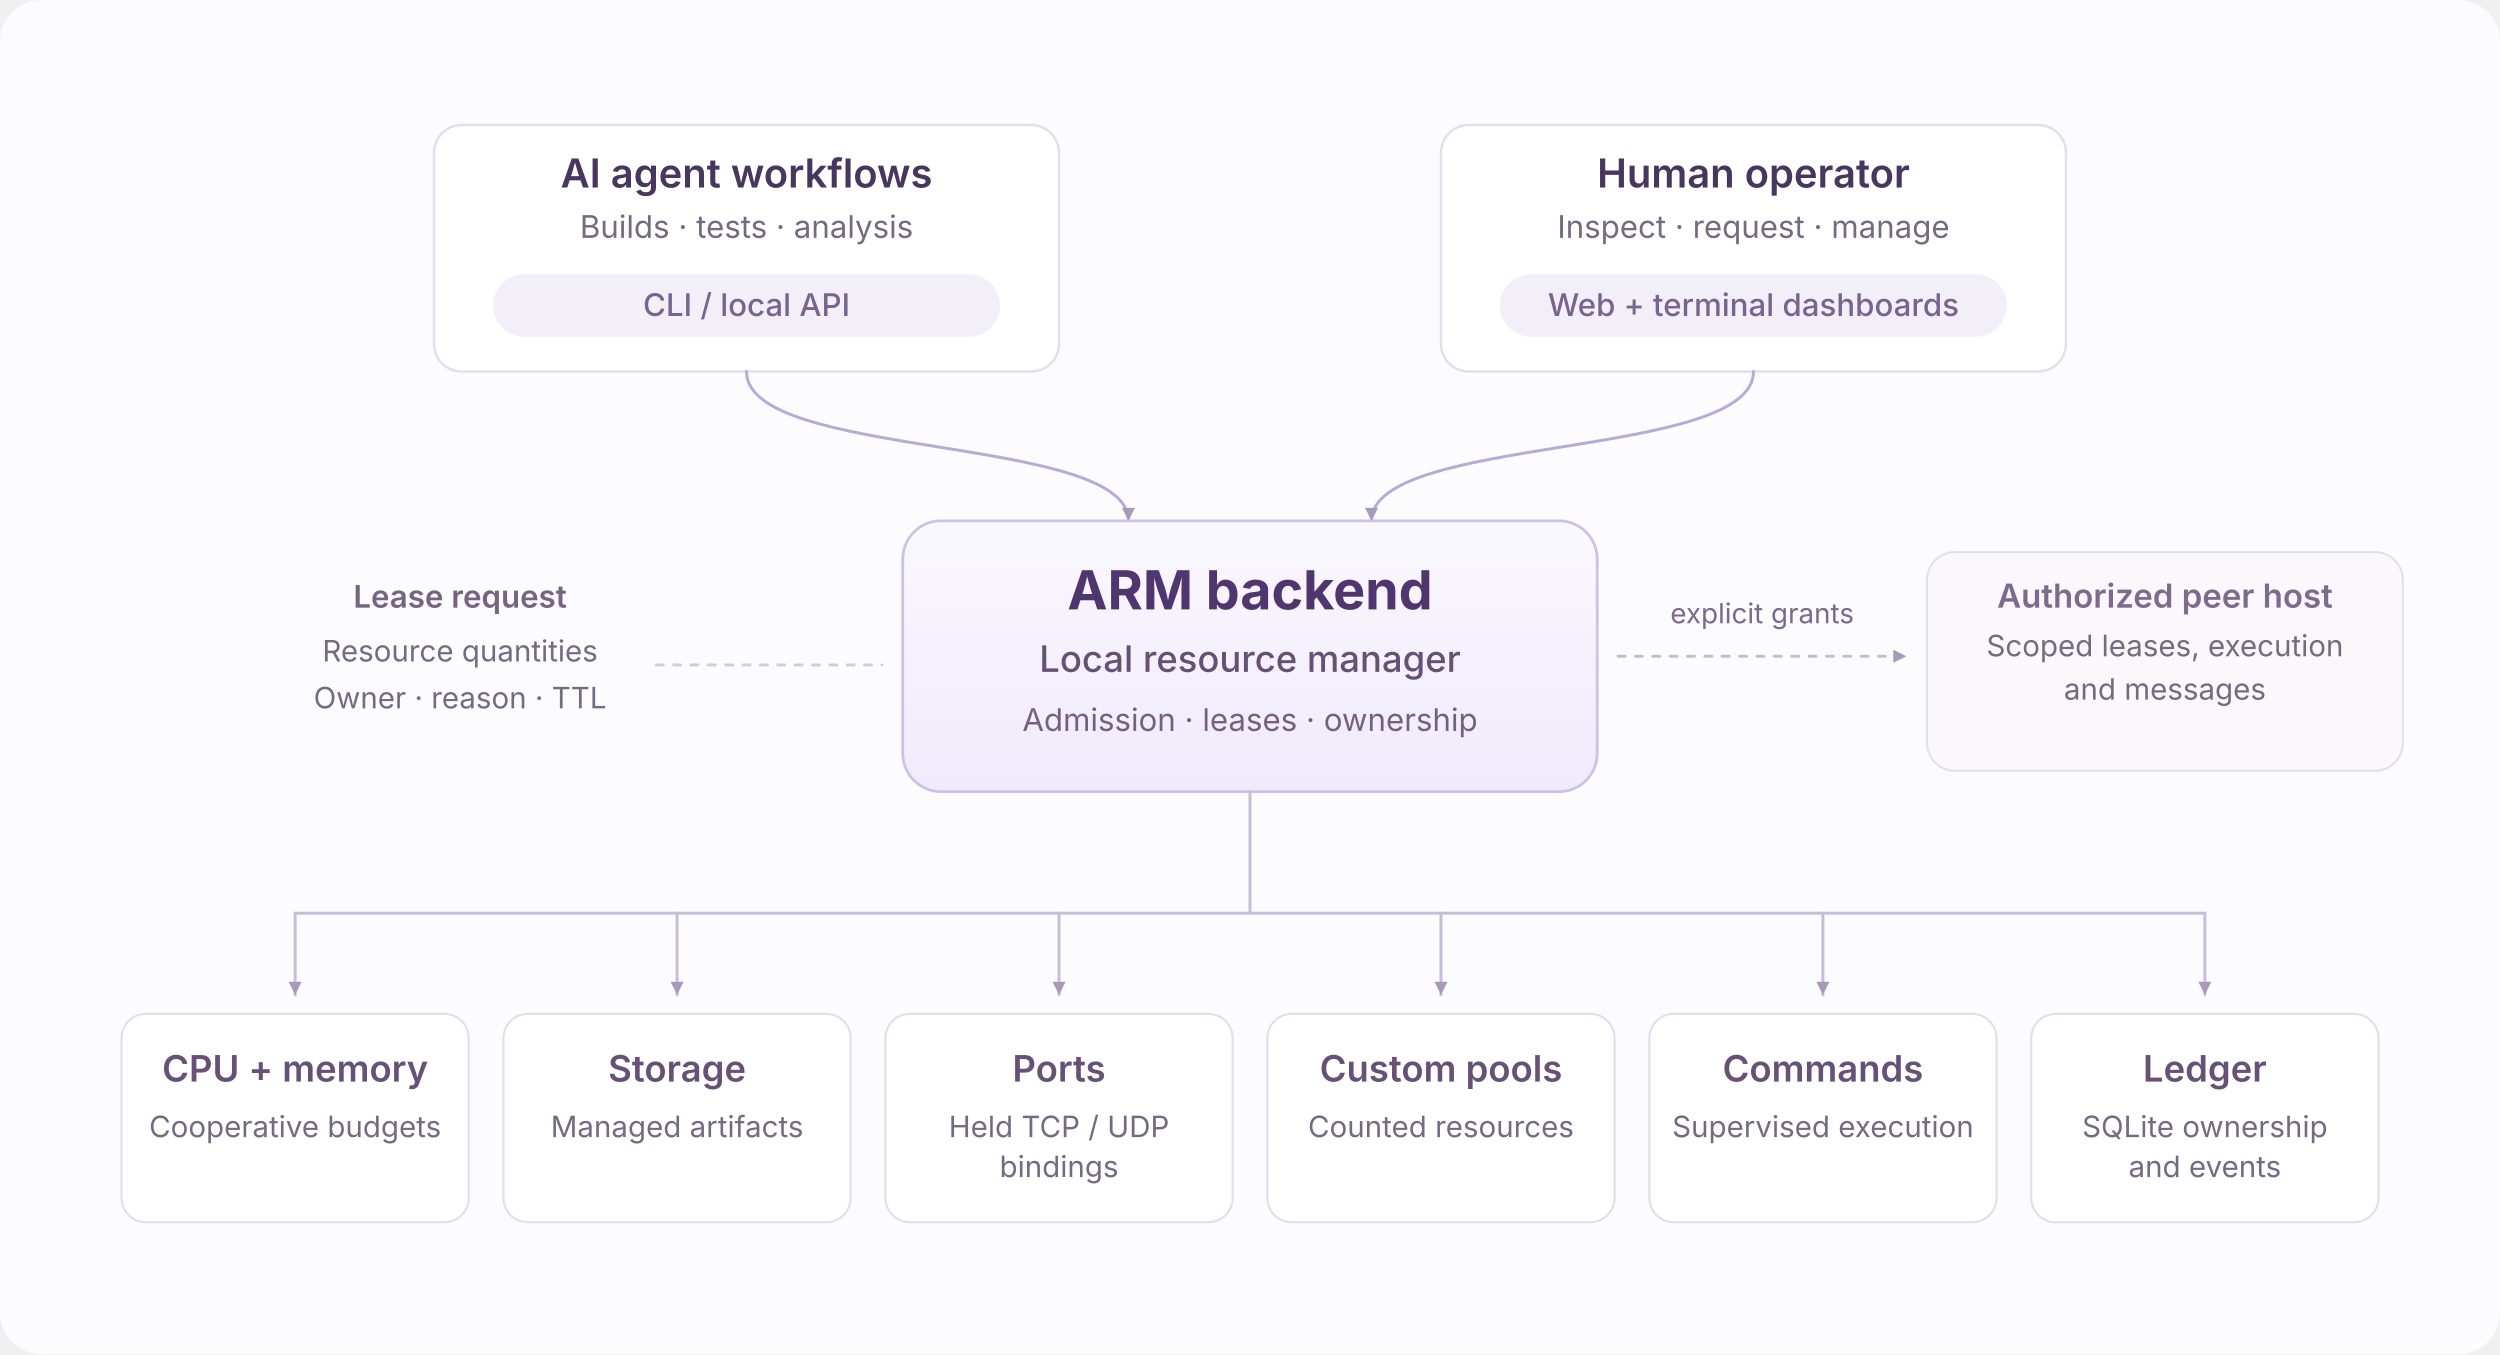
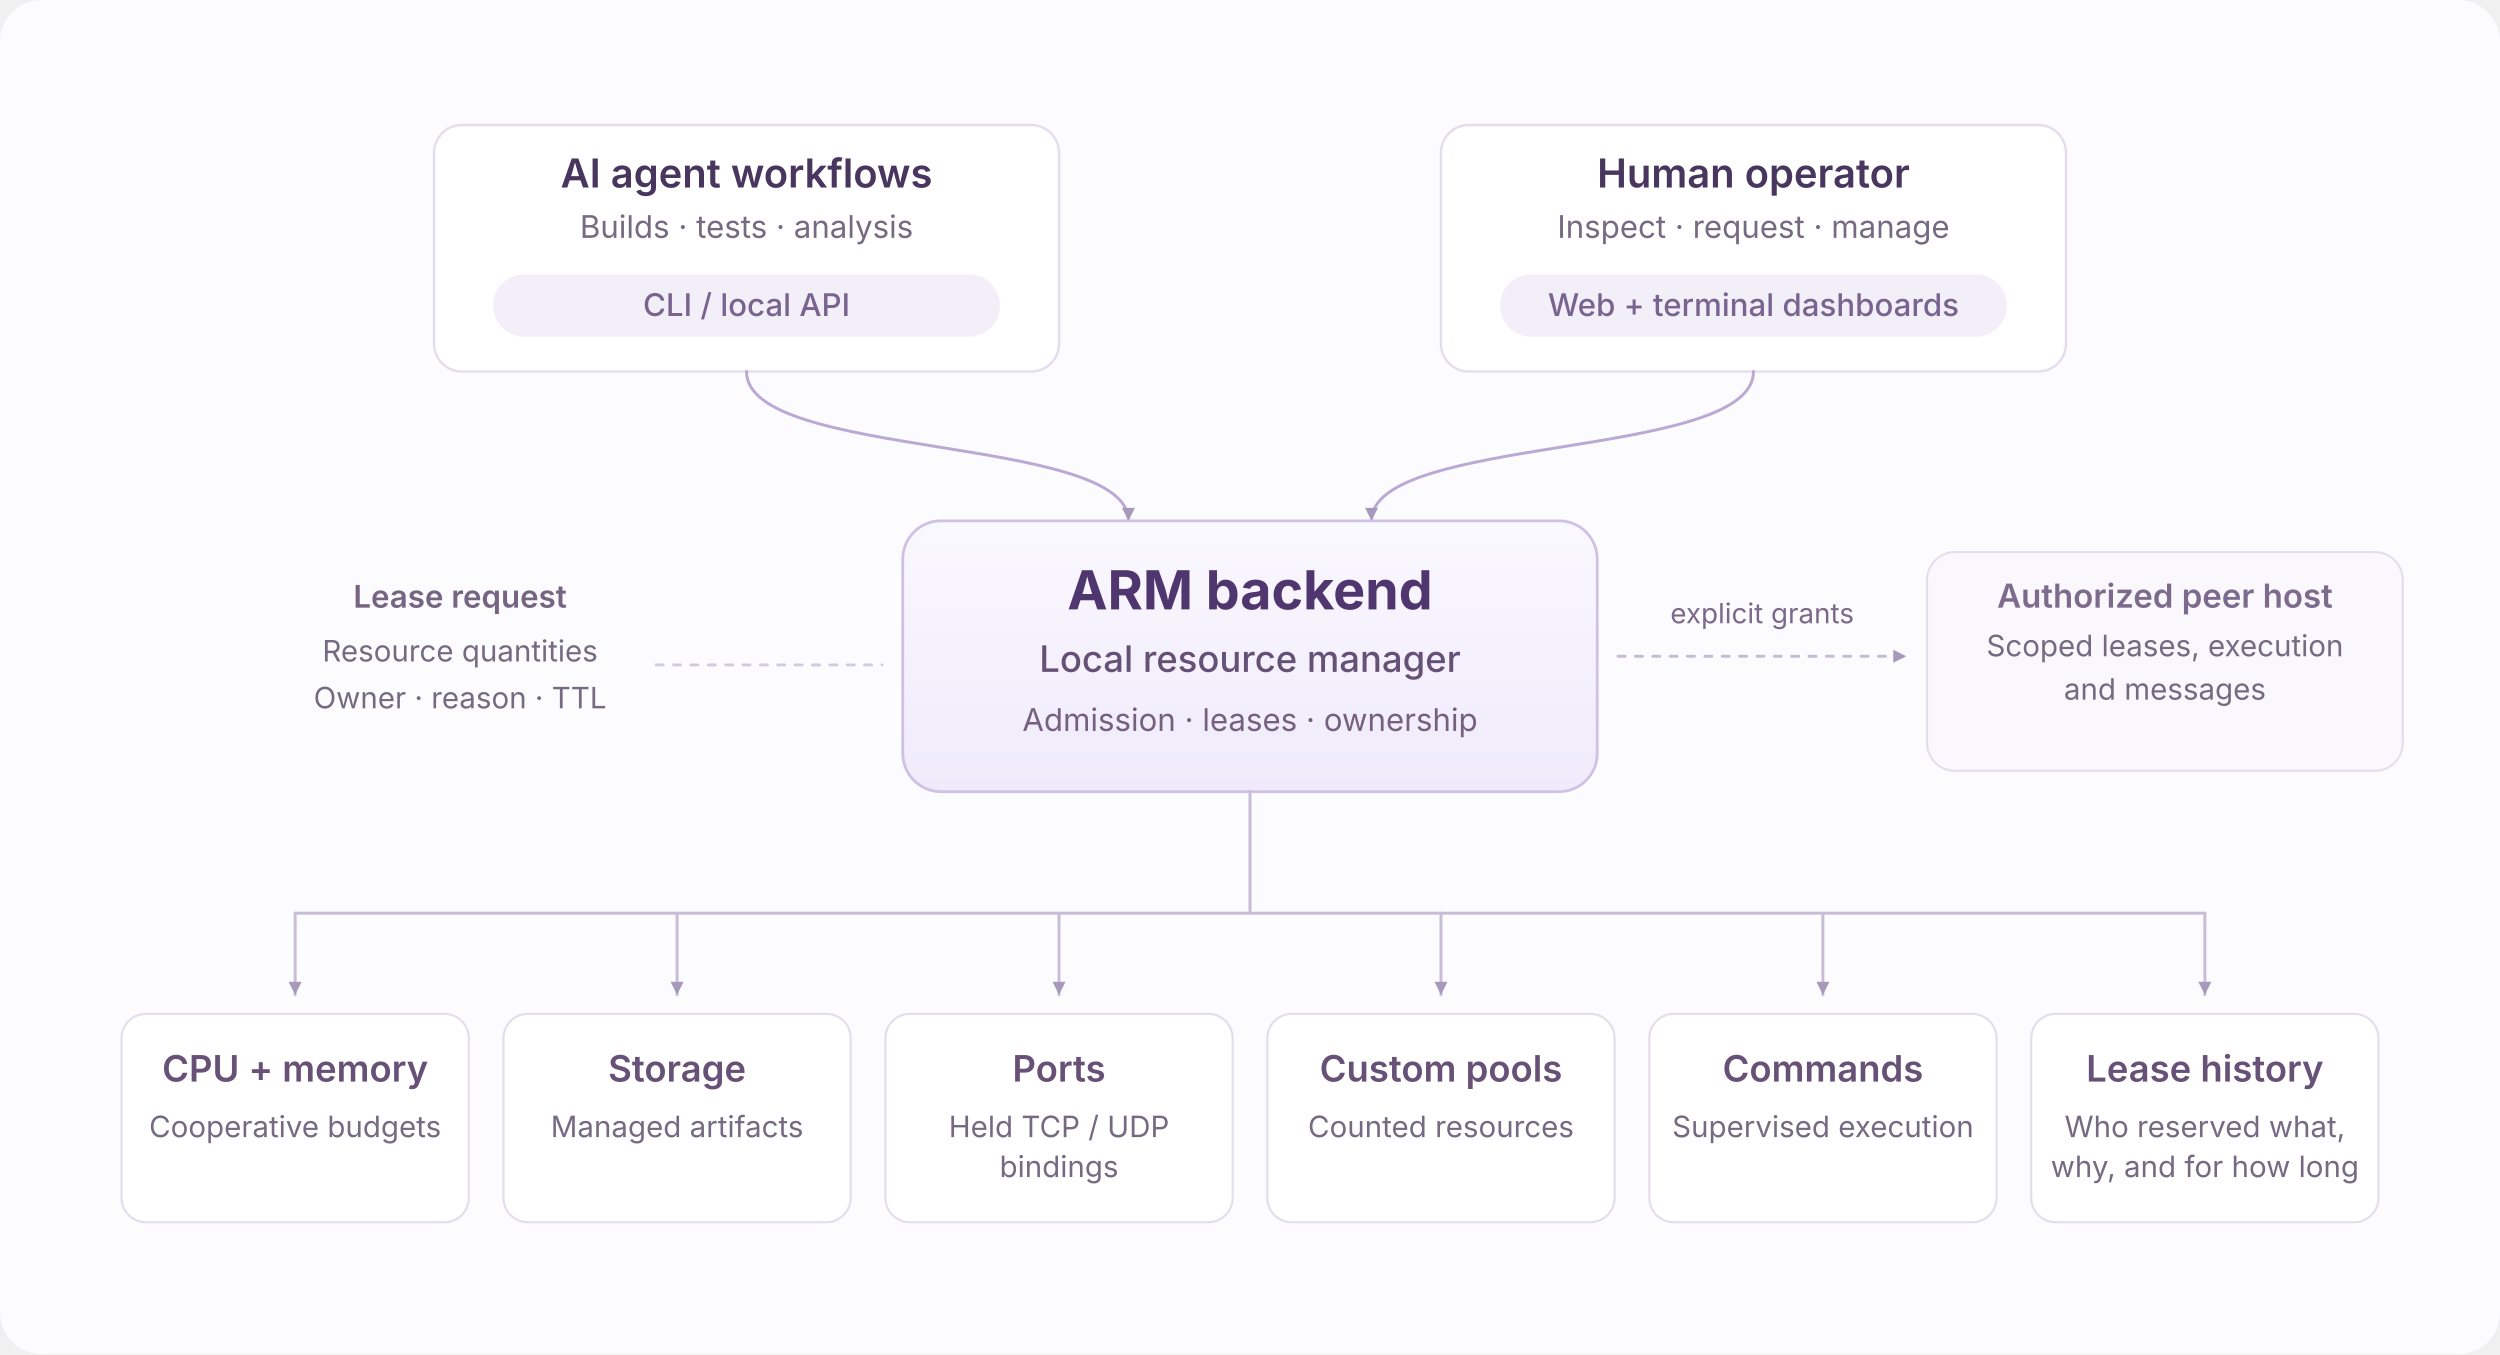
<svg xmlns="http://www.w3.org/2000/svg" width="1440" height="780" viewBox="0 0 1440 780" role="img" aria-labelledby="system-title system-desc">
  <defs>
    <linearGradient id="arm-surface" x1="0" y1="0" x2="0" y2="1">
      <stop stop-color="#faf8ff" />
      <stop offset="1" stop-color="#f0eafa" />
    </linearGradient>
    <marker id="arrow" viewBox="0 0 10 10" refX="9" refY="5" markerWidth="5.5" markerHeight="5.5" orient="auto">
      <path d="M1 1L9 5L1 9Z" fill="#a699bb" />
    </marker>
  </defs>
  <rect width="1440" height="780" rx="24" fill="#fcfbfe" />
  <g font-family="system-ui, -apple-system, sans-serif">
    <rect x="250" y="72" width="360" height="142" rx="16" fill="#ffffff" stroke="#e4deec" stroke-width="1.4" />
    <text x="430" y="108" text-anchor="middle" font-size="23" font-weight="600" fill="#49365f">AI agent workflows</text>
    <text x="430" y="137" text-anchor="middle" font-size="18" font-weight="400" fill="#756a82">Builds · tests · analysis</text>
    <rect x="284" y="158" width="292" height="36" rx="18" fill="#f3eff9" stroke="#f3eff9" stroke-width="0" />
    <text x="430" y="182" text-anchor="middle" font-size="18" font-weight="500" fill="#78648f">CLI / local API</text>
    <rect x="830" y="72" width="360" height="142" rx="16" fill="#ffffff" stroke="#e4deec" stroke-width="1.4" />
    <text x="1010" y="108" text-anchor="middle" font-size="23" font-weight="600" fill="#49365f">Human operator</text>
    <text x="1010" y="137" text-anchor="middle" font-size="18" font-weight="400" fill="#756a82">Inspect · request · manage</text>
    <rect x="864" y="158" width="292" height="36" rx="18" fill="#f3eff9" stroke="#f3eff9" stroke-width="0" />
    <text x="1010" y="182" text-anchor="middle" font-size="18" font-weight="500" fill="#78648f">Web + terminal dashboards</text>
    <path d="M430 214C430 265 650 250 650 300" fill="none" stroke="#b9a9d4" stroke-width="1.7" stroke-linecap="round" stroke-linejoin="round" marker-end="url(#arrow)" />
    <path d="M1010 214C1010 265 790 250 790 300" fill="none" stroke="#b9a9d4" stroke-width="1.7" stroke-linecap="round" stroke-linejoin="round" marker-end="url(#arrow)" />
    <rect x="520" y="300" width="400" height="156" rx="22" fill="url(#arm-surface)" stroke="#cfc1e5" stroke-width="1.6" />
    <text x="720" y="351" text-anchor="middle" font-size="31" font-weight="650" fill="#50366e">ARM backend</text>
    <text x="720" y="387" text-anchor="middle" font-size="21" font-weight="500" fill="#665176">Local resource manager</text>
    <text x="720" y="421" text-anchor="middle" font-size="18" font-weight="400" fill="#75617f">Admission · leases · ownership</text>
    <text x="265" y="350" text-anchor="middle" font-size="18" font-weight="600" fill="#756482">Lease request</text>
    <text x="265" y="381" text-anchor="middle" font-size="17" font-weight="400" fill="#756a82">Resource quantities</text>
    <text x="265" y="408" text-anchor="middle" font-size="17" font-weight="400" fill="#756a82">Owner · reason · TTL</text>
    <path d="M378 383H508" fill="none" stroke="#d4cadd" stroke-width="1.7" stroke-linecap="round" stroke-linejoin="round" stroke-dasharray="4 6" />
    <rect x="1110" y="318" width="274" height="126" rx="16" fill="#faf8fc" stroke="#e4deec" stroke-width="1.2" />
    <text x="1247" y="350" text-anchor="middle" font-size="19" font-weight="600" fill="#7d6b8e">Authorized peer host</text>
    <text x="1247" y="378" text-anchor="middle" font-size="17" font-weight="400" fill="#756a82">Scoped leases, execution</text>
    <text x="1247" y="403" text-anchor="middle" font-size="17" font-weight="400" fill="#756a82">and messages</text>
    <path d="M932 378H1098" fill="none" stroke="#c6bad4" stroke-width="1.7" stroke-linecap="round" stroke-linejoin="round" marker-end="url(#arrow)" stroke-dasharray="4 6" />
    <text x="1015" y="359" text-anchor="middle" font-size="16" font-weight="400" fill="#7b688b">explicit grants</text>
    <path d="M720 456V526M170 526H1270" fill="none" stroke="#c8bdd7" stroke-width="1.7" stroke-linecap="round" stroke-linejoin="round" />
    <path d="M170 526V573" fill="none" stroke="#c8bdd7" stroke-width="1.7" stroke-linecap="round" stroke-linejoin="round" marker-end="url(#arrow)" />
    <path d="M390 526V573" fill="none" stroke="#c8bdd7" stroke-width="1.7" stroke-linecap="round" stroke-linejoin="round" marker-end="url(#arrow)" />
    <path d="M610 526V573" fill="none" stroke="#c8bdd7" stroke-width="1.7" stroke-linecap="round" stroke-linejoin="round" marker-end="url(#arrow)" />
    <path d="M830 526V573" fill="none" stroke="#c8bdd7" stroke-width="1.7" stroke-linecap="round" stroke-linejoin="round" marker-end="url(#arrow)" />
    <path d="M1050 526V573" fill="none" stroke="#c8bdd7" stroke-width="1.7" stroke-linecap="round" stroke-linejoin="round" marker-end="url(#arrow)" />
    <path d="M1270 526V573" fill="none" stroke="#c8bdd7" stroke-width="1.7" stroke-linecap="round" stroke-linejoin="round" marker-end="url(#arrow)" />
    <rect x="70" y="584" width="200" height="120" rx="14" fill="#ffffff" stroke="#e4deec" stroke-width="1.25" />
    <text x="170" y="623" text-anchor="middle" font-size="21" font-weight="600" fill="#685177">CPU + memory</text>
    <text x="170" y="655" text-anchor="middle" font-size="17" font-weight="400" fill="#756a82">Cooperative budgets</text>
    <rect x="290" y="584" width="200" height="120" rx="14" fill="#ffffff" stroke="#e4deec" stroke-width="1.25" />
    <text x="390" y="623" text-anchor="middle" font-size="21" font-weight="600" fill="#685177">Storage</text>
    <text x="390" y="655" text-anchor="middle" font-size="17" font-weight="400" fill="#756a82">Managed artifacts</text>
    <rect x="510" y="584" width="200" height="120" rx="14" fill="#ffffff" stroke="#e4deec" stroke-width="1.25" />
    <text x="610" y="623" text-anchor="middle" font-size="21" font-weight="600" fill="#685177">Ports</text>
    <text x="610" y="655" text-anchor="middle" font-size="17" font-weight="400" fill="#756a82">Held TCP / UDP</text>
    <text x="610" y="678" text-anchor="middle" font-size="17" font-weight="400" fill="#756a82">bindings</text>
    <rect x="730" y="584" width="200" height="120" rx="14" fill="#ffffff" stroke="#e4deec" stroke-width="1.25" />
    <text x="830" y="623" text-anchor="middle" font-size="21" font-weight="600" fill="#685177">Custom pools</text>
    <text x="830" y="655" text-anchor="middle" font-size="17" font-weight="400" fill="#756a82">Counted resources</text>
    <rect x="950" y="584" width="200" height="120" rx="14" fill="#ffffff" stroke="#e4deec" stroke-width="1.25" />
    <text x="1050" y="623" text-anchor="middle" font-size="21" font-weight="600" fill="#685177">Commands</text>
    <text x="1050" y="655" text-anchor="middle" font-size="17" font-weight="400" fill="#756a82">Supervised execution</text>
    <rect x="1170" y="584" width="200" height="120" rx="14" fill="#ffffff" stroke="#e4deec" stroke-width="1.25" />
-     <text x="1270" y="623" text-anchor="middle" font-size="21" font-weight="600" fill="#685177">Ledger</text>
-     <text x="1270" y="655" text-anchor="middle" font-size="17" font-weight="400" fill="#756a82">SQLite ownership</text>
-     <text x="1270" y="678" text-anchor="middle" font-size="17" font-weight="400" fill="#756a82">and events</text>
+     <text x="1270" y="623" text-anchor="middle" font-size="21" font-weight="600" fill="#685177">Lease history</text>
+     <text x="1270" y="655" text-anchor="middle" font-size="17" font-weight="400" fill="#756a82">Who reserved what,</text>
+     <text x="1270" y="678" text-anchor="middle" font-size="17" font-weight="400" fill="#756a82">why, and for how long</text>
  </g>
</svg>
